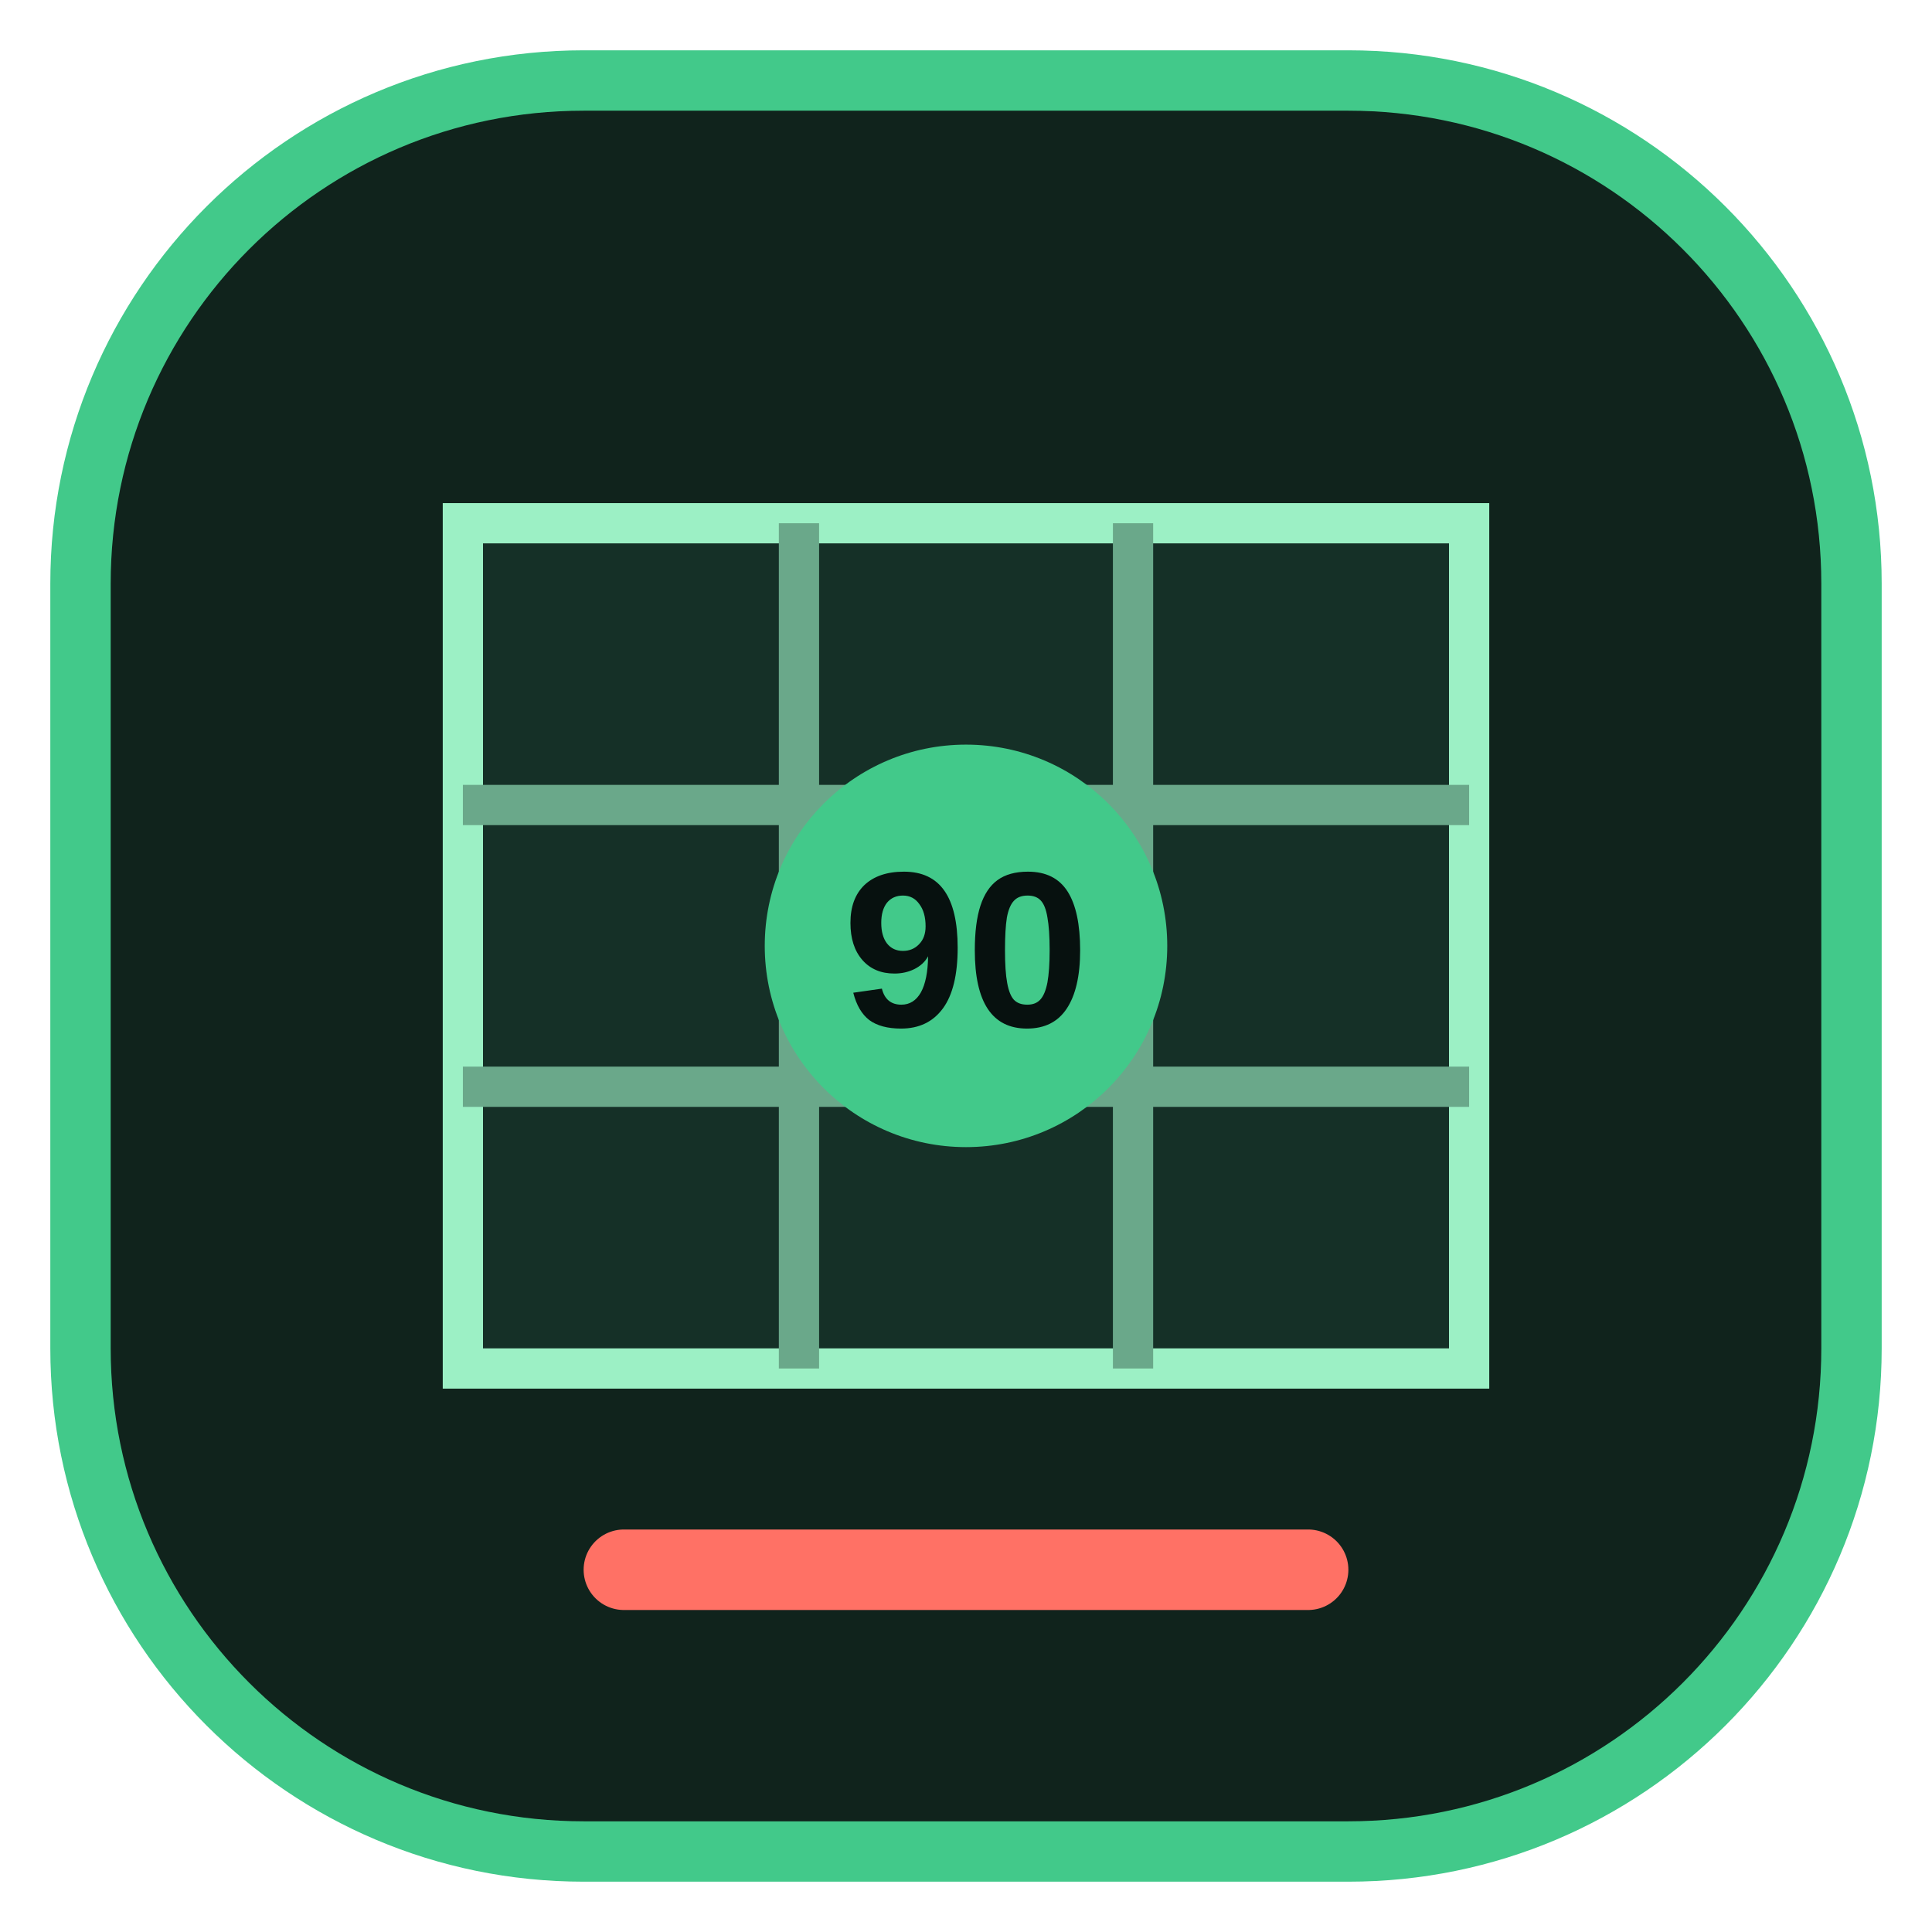
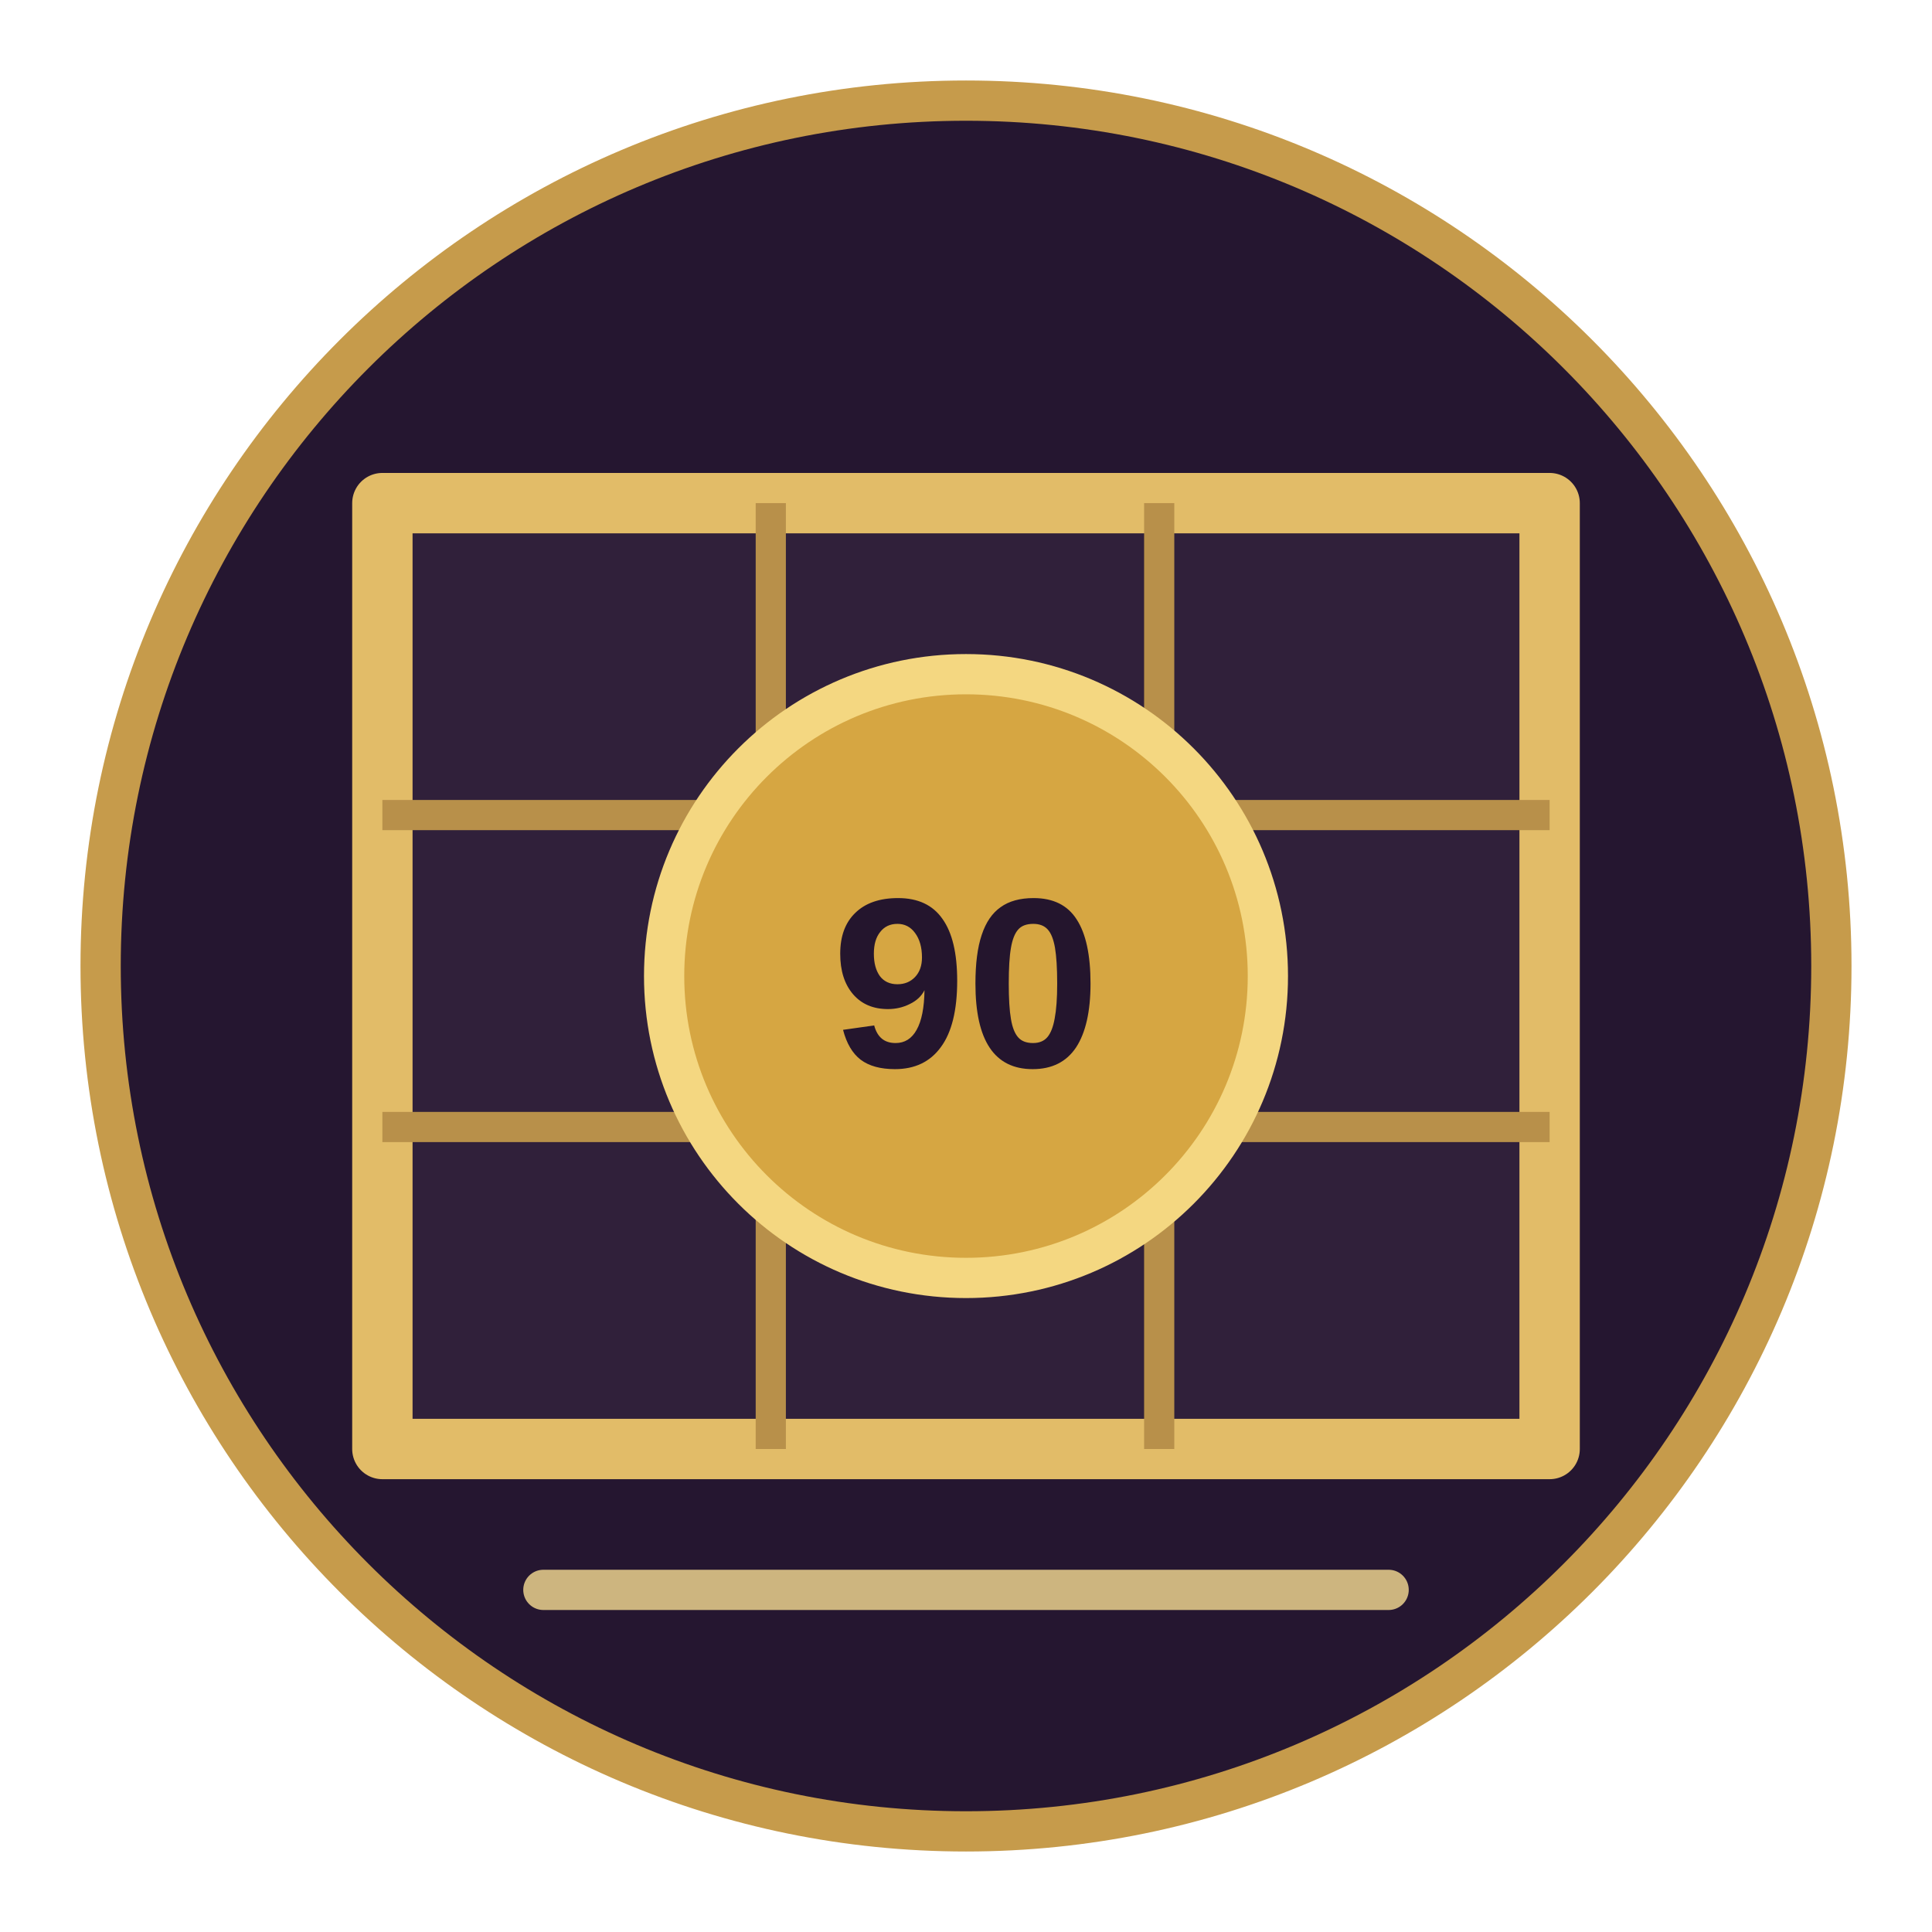
<svg xmlns="http://www.w3.org/2000/svg" viewBox="0 0 96 96" role="img" aria-labelledby="title">
-   <rect x="4" y="4" width="88" height="88" rx="25" fill="#10231c" stroke="#42c98a" stroke-width="3" />
-   <path d="M23 26h50v42H23z" fill="#153027" stroke="#9cf0c5" stroke-width="2" rx="5" />
-   <path d="M39.7 26v42M56.3 26v42M23 40h50M23 54h50" stroke="#6aa88a" stroke-width="2" />
-   <circle cx="48" cy="47" r="10" fill="#42c98a" />
-   <text x="48" y="51" text-anchor="middle" fill="#07110f" font-family="Arial,sans-serif" font-size="11" font-weight="800">90</text>
-   <path d="M31 78h34" stroke="#ff7165" stroke-width="4" stroke-linecap="round" />
+   <circle cx="48" cy="48" r="43" fill="#251630" stroke="#c69b4b" stroke-width="2" />
+   <path d="M19 25h58v47H19z" fill="#30203a" stroke="#e2bc68" stroke-width="3" stroke-linejoin="round" />
+   <path d="M19 40.5h58M19 56h58M38.3 25v47M57.6 25v47" fill="none" stroke="#b8904a" stroke-width="1.5" />
+   <circle cx="48" cy="48.5" r="15" fill="#d6a642" stroke="#f4d781" stroke-width="2" />
+   <text x="48" y="53" text-anchor="middle" fill="#24152d" font-family="Arial,sans-serif" font-size="12" font-weight="800">90</text>
+   <path d="M27 79h42" stroke="#ead18d" stroke-width="2" stroke-linecap="round" opacity=".85" />
</svg>
